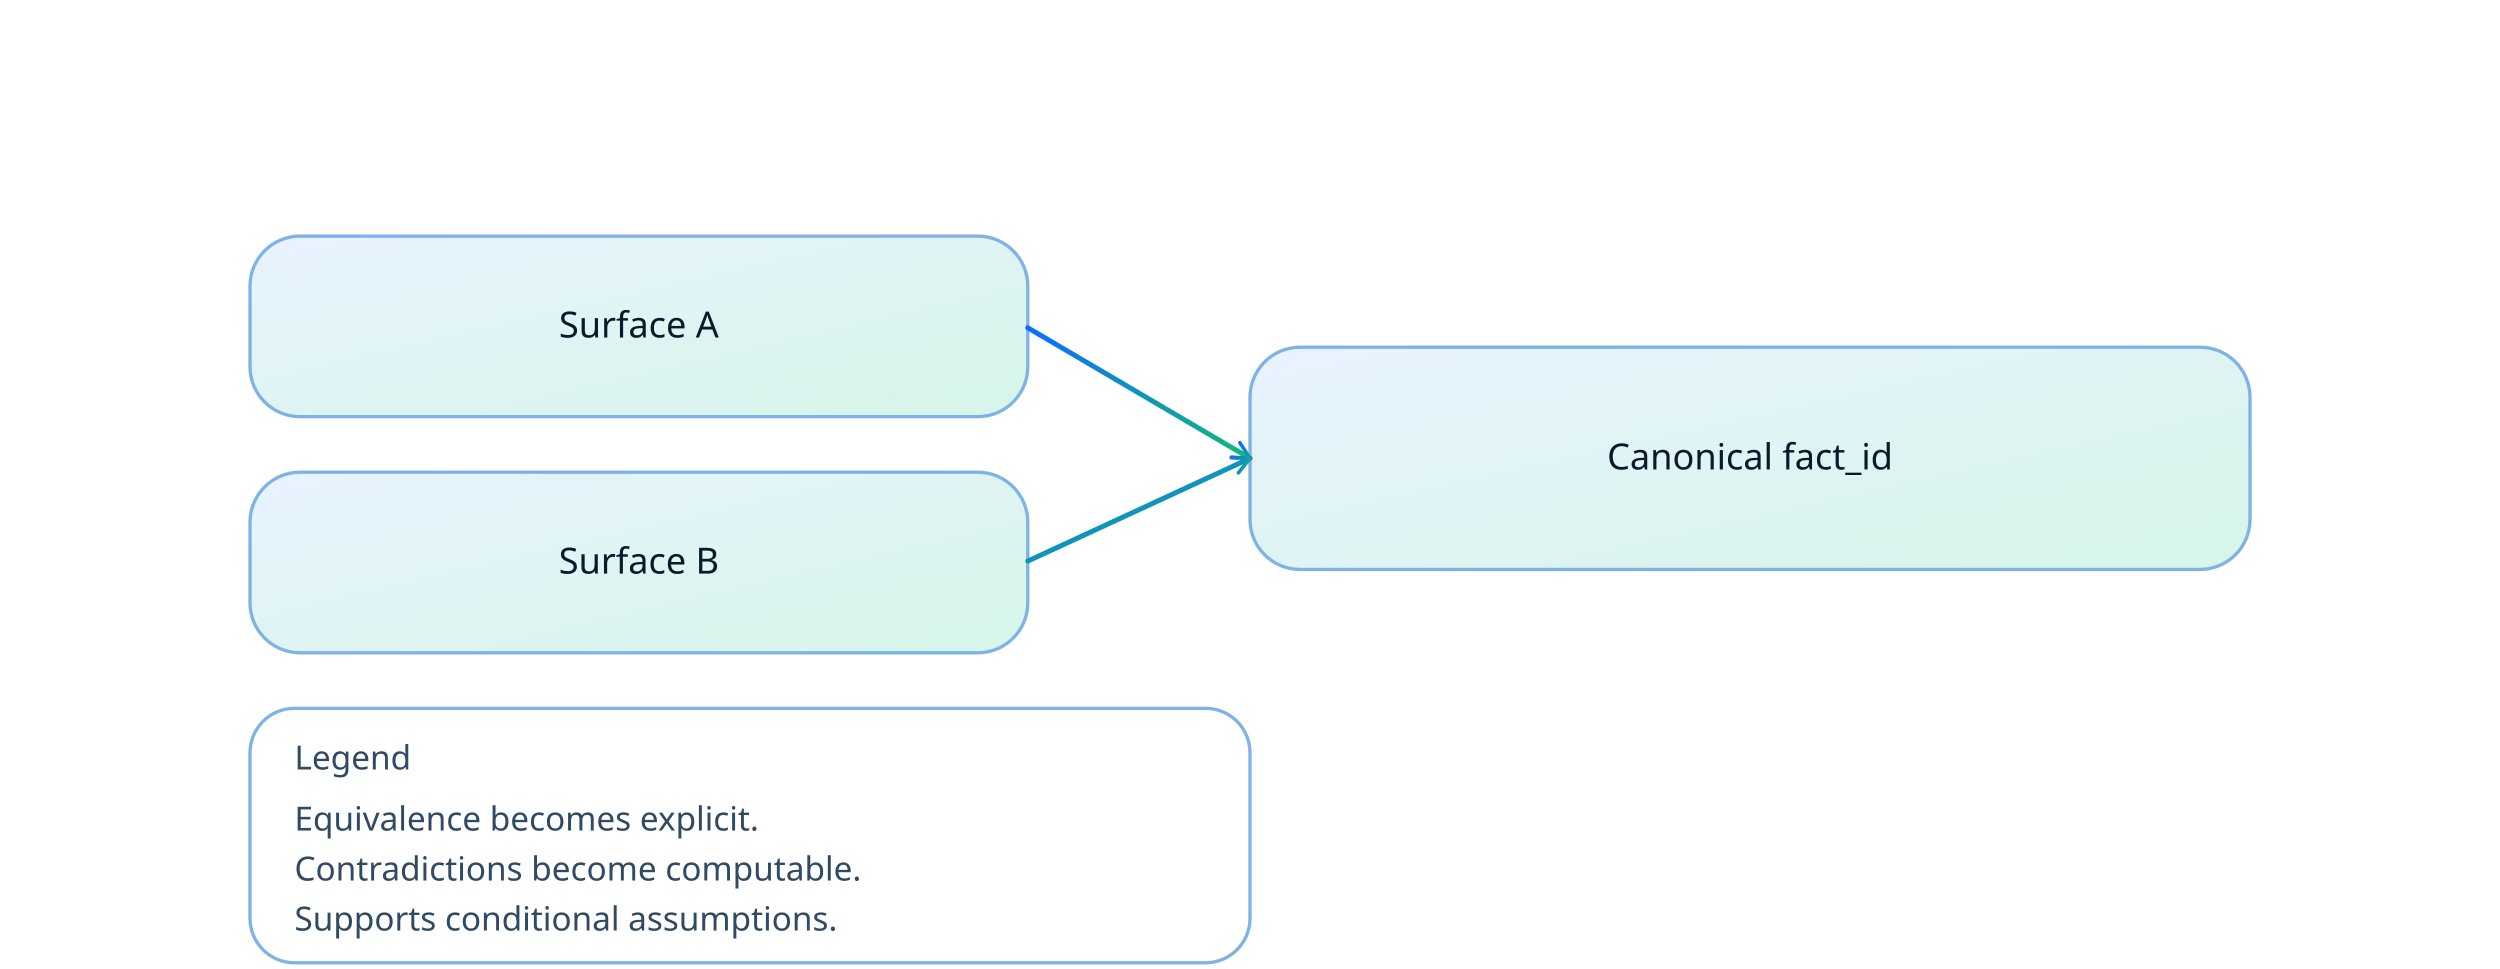
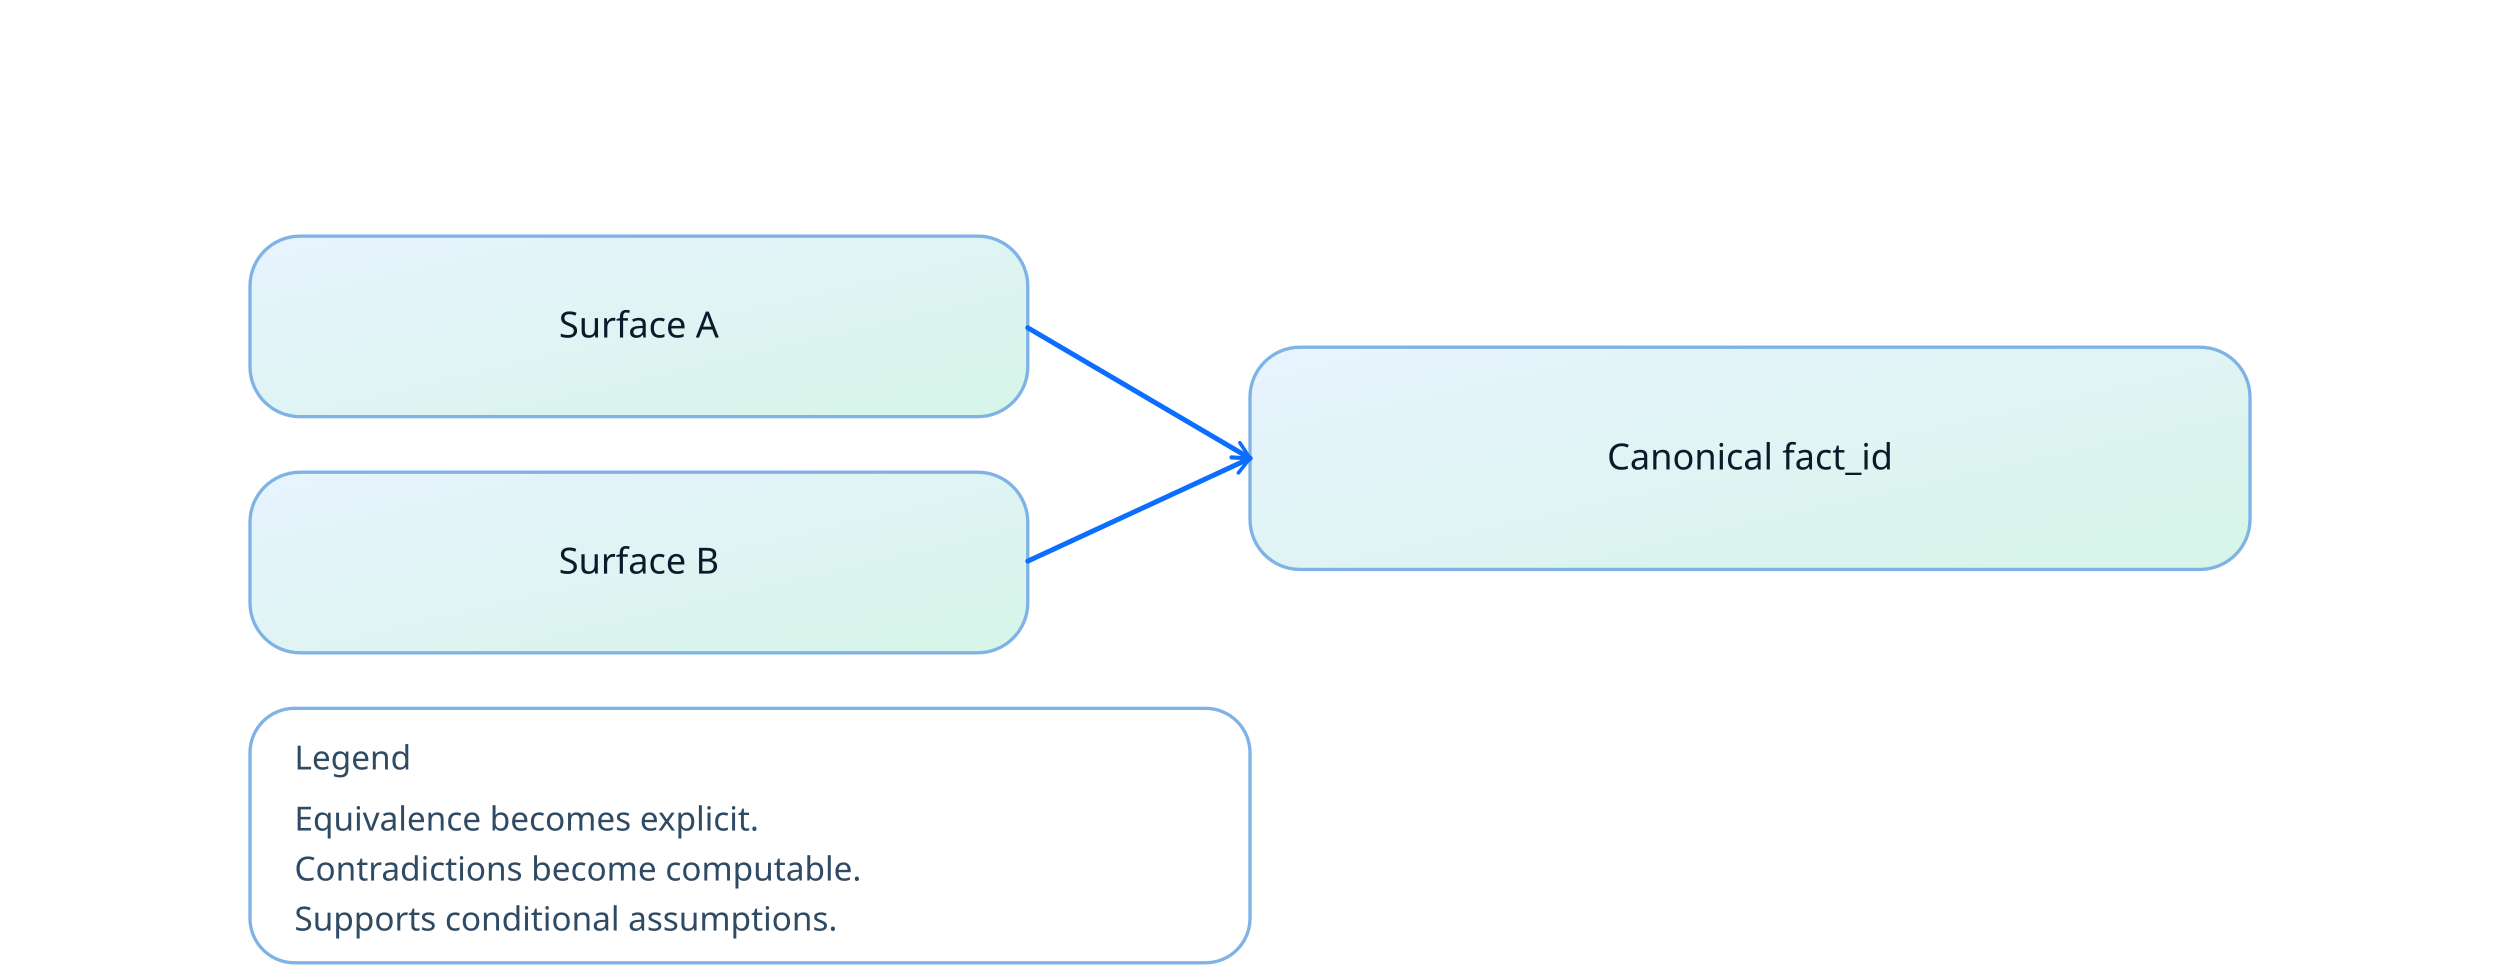
<svg xmlns="http://www.w3.org/2000/svg" viewBox="0 0 900 348.6" role="img" aria-label="Fact identifier diagram">
  <defs>
    <linearGradient id="sky" x1="0" y1="0" x2="1" y2="1">
      <stop offset="0" stop-color="#e8f3ff" />
      <stop offset="1" stop-color="#d6f5e8" />
    </linearGradient>
    <linearGradient id="deep" x1="0" y1="0" x2="1" y2="1">
      <stop offset="0" stop-color="#0b6eff" />
      <stop offset="1" stop-color="#16b879" />
    </linearGradient>
-     <marker id="arrowhead-deep" markerWidth="8" markerHeight="8" refX="7" refY="4" orient="auto" markerUnits="userSpaceOnUse">
-       <path d="M 1 1 L 7 4 L 1 7" fill="none" stroke="url(#deep)" stroke-width="1.3" stroke-linecap="round" stroke-linejoin="round" />
+     <marker id="arrowhead-0b6eff" markerWidth="8" markerHeight="8" refX="7" refY="4" orient="auto" markerUnits="userSpaceOnUse">
+       <path d="M 1 1 L 7 4 L 1 7" fill="none" stroke="#0b6eff" stroke-width="1.3" stroke-linecap="round" stroke-linejoin="round" />
    </marker>
  </defs>
  <rect x="90" y="85" rx="18" ry="18" width="280" height="65" fill="url(#sky)" stroke="#7fb3e6" stroke-width="1.2" />
  <text x="230.0" y="121.5" text-anchor="middle" font-size="13" fill="#0b1a2b" font-family="Space Grotesk">Surface A</text>
  <rect x="90" y="170" rx="18" ry="18" width="280" height="65" fill="url(#sky)" stroke="#7fb3e6" stroke-width="1.2" />
  <text x="230.0" y="206.5" text-anchor="middle" font-size="13" fill="#0b1a2b" font-family="Space Grotesk">Surface B</text>
  <rect x="450" y="125" rx="18" ry="18" width="360" height="80" fill="url(#sky)" stroke="#7fb3e6" stroke-width="1.2" />
  <text x="630.0" y="169.0" text-anchor="middle" font-size="13" fill="#0b1a2b" font-family="Space Grotesk">Canonical fact_id</text>
-   <line x1="370" y1="118" x2="450" y2="165" stroke="url(#deep)" stroke-width="1.8" stroke-linecap="round" marker-end="url(#arrowhead-deep)" />
-   <line x1="370" y1="202" x2="450" y2="165" stroke="url(#deep)" stroke-width="1.8" stroke-linecap="round" marker-end="url(#arrowhead-deep)" />
+   <line x1="370" y1="118" x2="450" y2="165" stroke="#0b6eff" stroke-width="1.8" stroke-linecap="round" marker-end="url(#arrowhead-0b6eff)" />
+   <line x1="370" y1="202" x2="450" y2="165" stroke="#0b6eff" stroke-width="1.8" stroke-linecap="round" marker-end="url(#arrowhead-0b6eff)" />
  <rect x="90" y="255" width="360" height="91.6" rx="16" ry="16" fill="none" stroke="#7fb3e6" stroke-width="1.2" />
  <text x="106" y="277" text-anchor="start" font-size="12" fill="#2f4a63" font-family="Space Grotesk">Legend</text>
  <text x="106" y="299" text-anchor="start" font-size="12" fill="#2f4a63" font-family="Space Grotesk">Equivalence becomes explicit.</text>
  <text x="106" y="317" text-anchor="start" font-size="12" fill="#2f4a63" font-family="Space Grotesk">Contradictions become computable.</text>
  <text x="106" y="335" text-anchor="start" font-size="12" fill="#2f4a63" font-family="Space Grotesk">Supports conditional assumptions.</text>
</svg>
